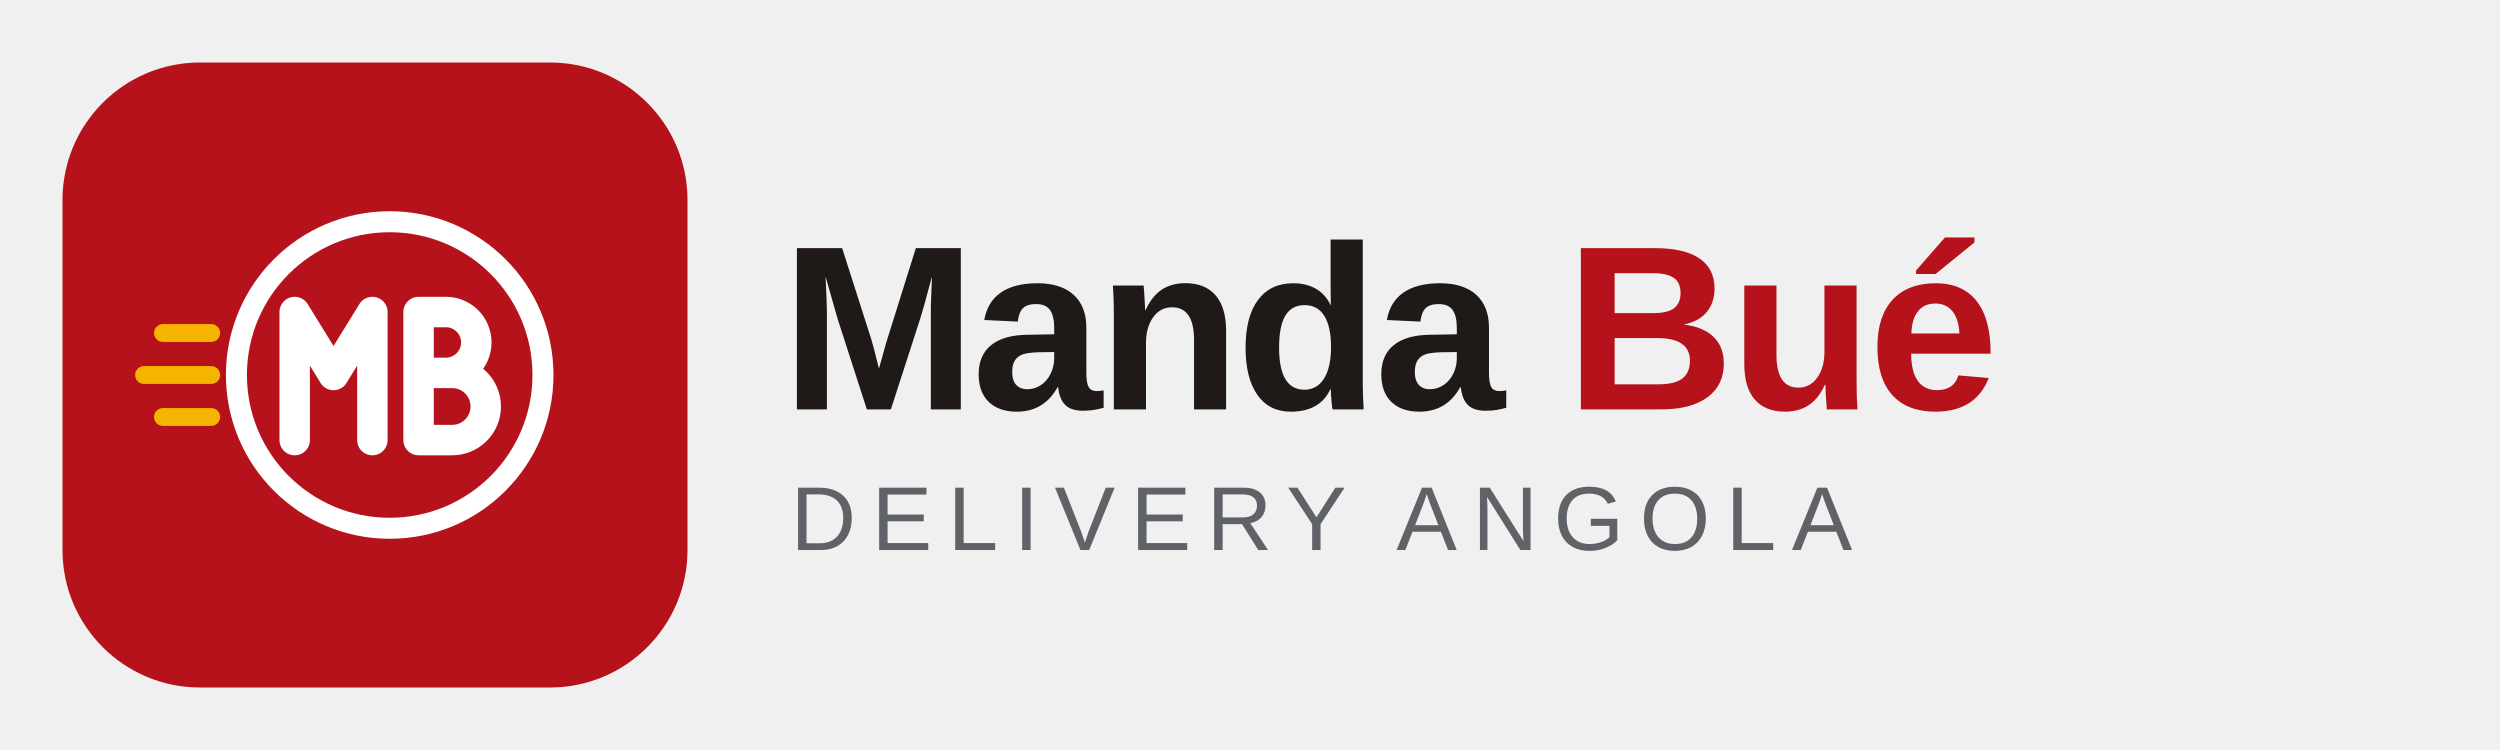
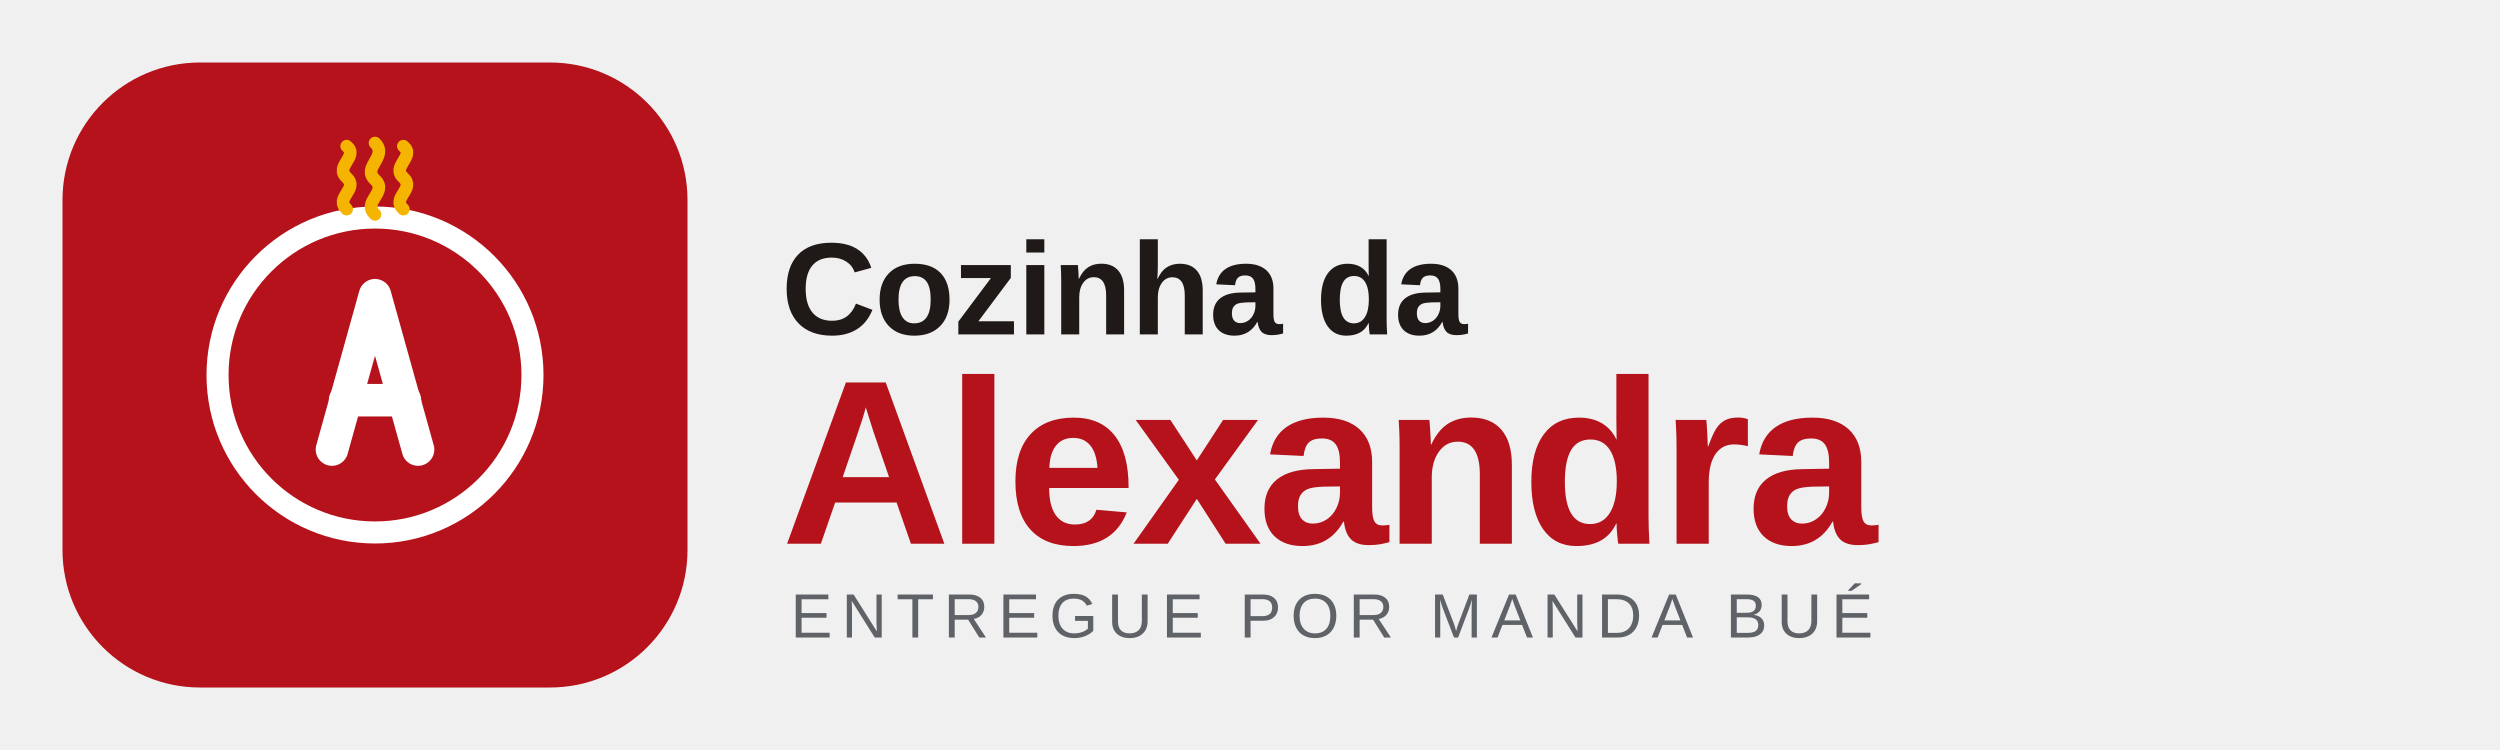
<svg xmlns="http://www.w3.org/2000/svg" width="1600" height="480" viewBox="0 0 1600 480">
  <defs>
    <clipPath id="c">
      <rect x="40" y="40" width="400" height="400" rx="88" />
    </clipPath>
  </defs>
  <g clip-path="url(#c)">
    <g transform="translate(40 40) scale(0.390625)">
      <rect width="1024" height="1024" fill="#B5121B" />
      <g transform="translate(71.68 71.68) scale(0.86)">
        <g fill="none" stroke-linecap="round" stroke-linejoin="round">
-           <circle cx="540" cy="512" r="292" stroke="#FFFFFF" stroke-width="40" />
-           <path d="M359 636 V392 L433 512 L507 392 V636" stroke="#FFFFFF" stroke-width="58" />
-           <path d="M595 392 V636 M595 392 H647 a58 58 0 0 1 0 116 H595 M595 508 H659 a64 64 0 0 1 0 128 H595" stroke="#FFFFFF" stroke-width="58" />
-           <path d="M108 432 H200 M72 512 H200 M108 592 H200" stroke="#F4B400" stroke-width="34" />
+           <circle cx="512" cy="512" r="300" stroke="#FFFFFF" stroke-width="42" />
+           <path d="M430 654 L512 360 L594 654" stroke="#FFFFFF" stroke-width="62" />
+           <path d="M455 560 H569" stroke="#FFFFFF" stroke-width="62" />
+           <path d="M458 196 C434 174 482 158 458 136 C434 114 482 96 458 76" stroke="#F4B400" stroke-width="24" />
+           <path d="M512 206 C486 182 538 164 512 140 C486 116 538 96 512 70" stroke="#F4B400" stroke-width="24" />
+           <path d="M566 196 C542 174 590 158 566 136 C542 114 590 96 566 76" stroke="#F4B400" stroke-width="24" />
        </g>
      </g>
    </g>
  </g>
-   <text x="500" y="262" font-family="Liberation Sans, Arial, Helvetica, sans-serif" font-weight="700" font-size="150" fill="#1F1A17" letter-spacing="-3">Manda <tspan fill="#B5121B">Bué</tspan>
-   </text>
-   <text x="506" y="352" font-family="Liberation Sans, Arial, Helvetica, sans-serif" font-size="58" fill="#5F6368" letter-spacing="10">DELIVERY ANGOLA</text>
+   <text x="500" y="214" font-family="Liberation Sans, Arial, Helvetica, sans-serif" font-weight="600" font-size="84" fill="#1F1A17" letter-spacing="-1">Cozinha da</text>
+   <text x="500" y="348" font-family="Liberation Sans, Arial, Helvetica, sans-serif" font-weight="800" font-size="150" fill="#B5121B" letter-spacing="-3">Alexandra</text>
+   <text x="506" y="408" font-family="Liberation Sans, Arial, Helvetica, sans-serif" font-size="40" fill="#5F6368" letter-spacing="6">ENTREGUE POR MANDA BUÉ</text>
</svg>
